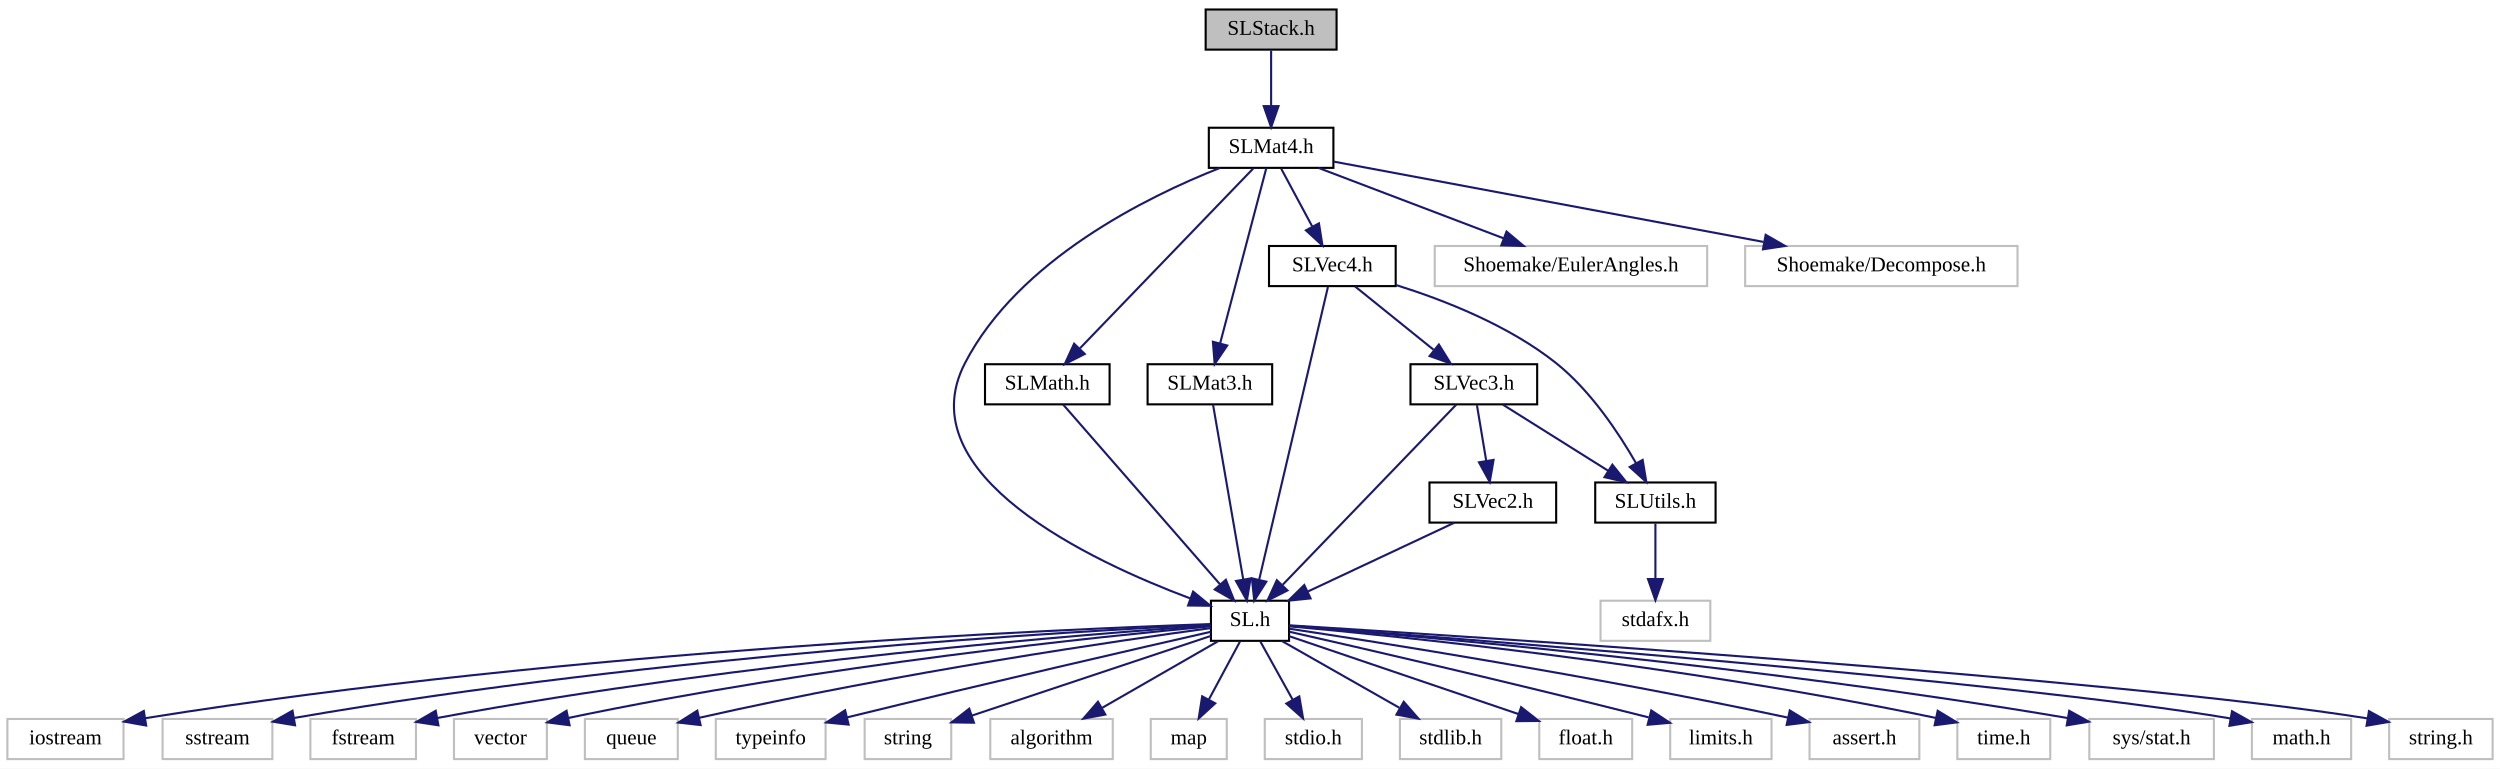
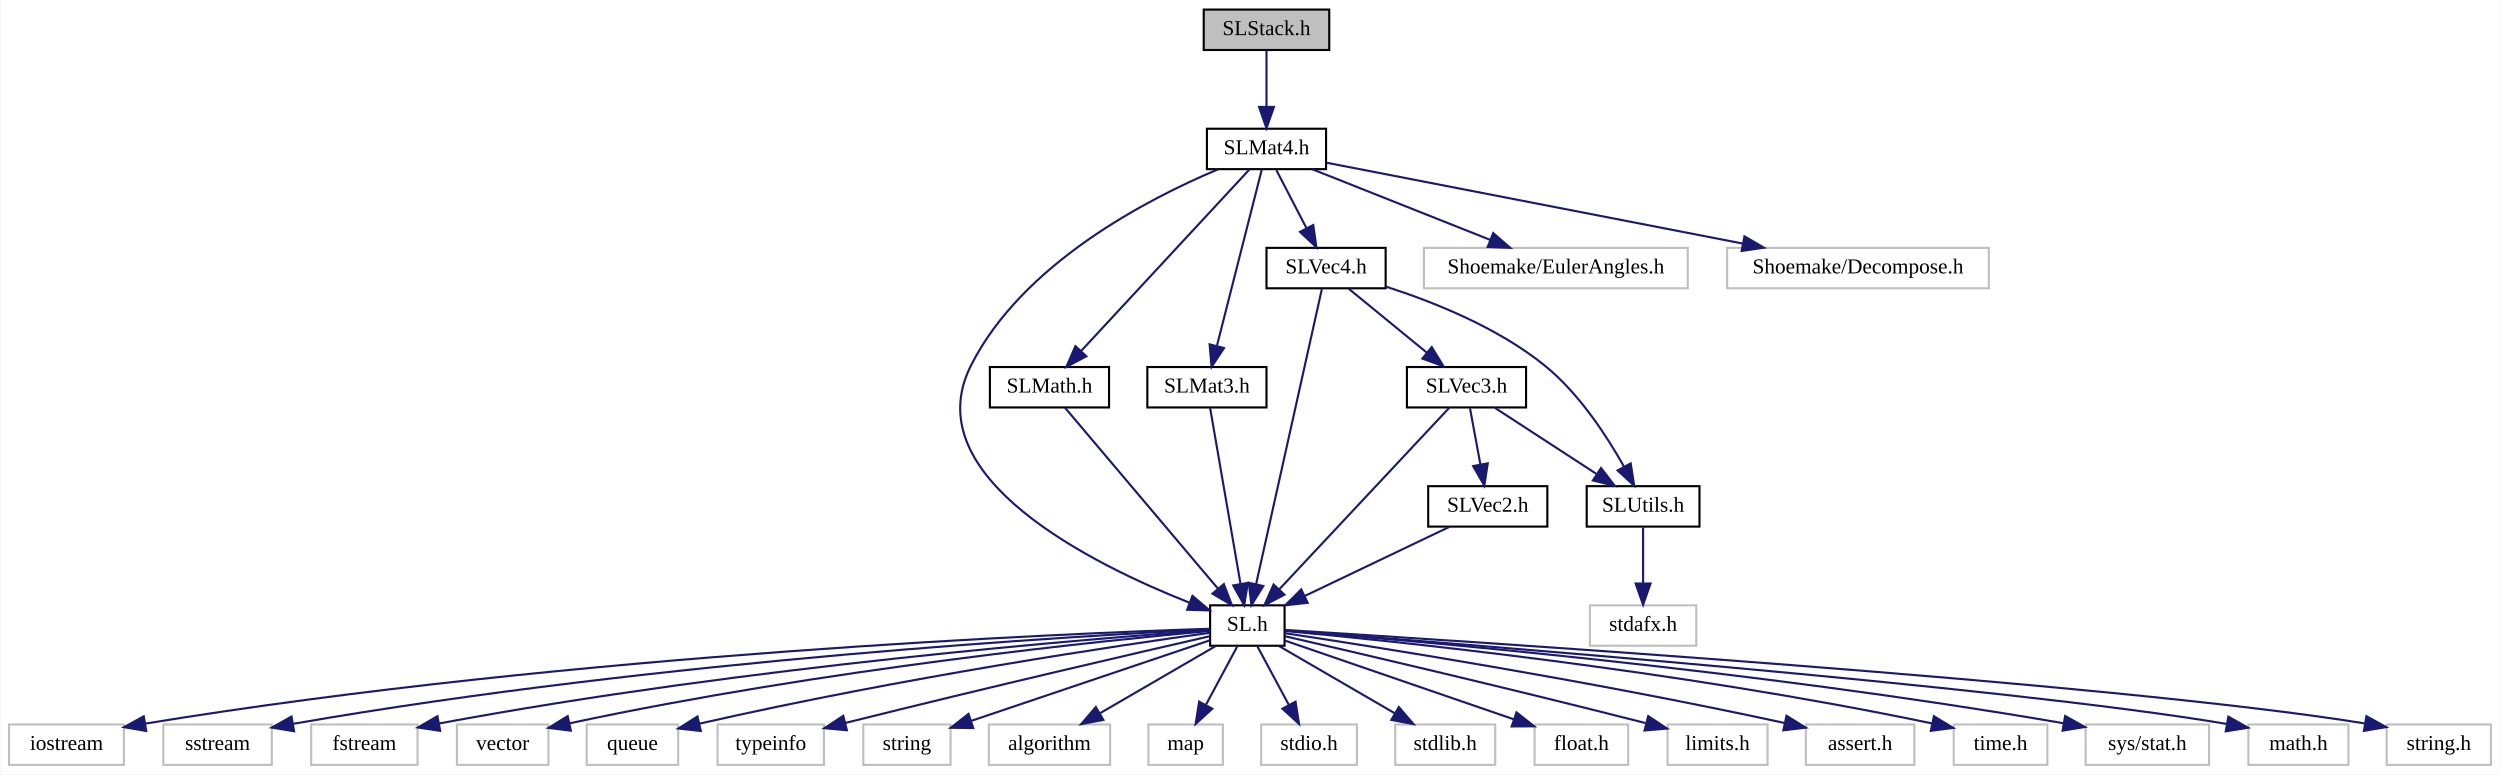
- <svg xmlns="http://www.w3.org/2000/svg" xmlns:xlink="http://www.w3.org/1999/xlink" width="1184pt" height="364pt" viewBox="0.00 0.00 1184.00 364.00">
+ <svg xmlns="http://www.w3.org/2000/svg" xmlns:xlink="http://www.w3.org/1999/xlink" width="1175pt" height="364pt" viewBox="0.00 0.00 1174.50 364.00">
  <g id="graph0" class="graph" transform="scale(1 1) rotate(0) translate(4 360)">
-     <polygon fill="white" stroke="none" points="-4,4 -4,-360 1180,-360 1180,4 -4,4" />
+     <polygon fill="white" stroke="none" points="-4,4 -4,-360 1170.5,-360 1170.5,4 -4,4" />
    <g id="node1" class="node">
-       <polygon fill="#bfbfbf" stroke="black" points="567,-336.5 567,-355.5 629,-355.5 629,-336.5 567,-336.5" />
-       <text text-anchor="middle" x="598" y="-343.5" font-family="Arial.ttf" font-size="10.00">SLStack.h</text>
+       <polygon fill="#bfbfbf" stroke="black" points="561.5,-336.5 561.5,-355.5 620.5,-355.5 620.5,-336.5 561.5,-336.5" />
+       <text text-anchor="middle" x="591" y="-343.5" font-family="Arial.ttf" font-size="10.00">SLStack.h</text>
    </g>
    <g id="node2" class="node">
      <g id="a_node2">
        <a xlink:href="_s_l_mat4_8h.html" target="_top" xlink:title="SLMat4.h">
-           <polygon fill="white" stroke="black" points="568.5,-280.5 568.5,-299.5 627.5,-299.5 627.5,-280.5 568.5,-280.5" />
-           <text text-anchor="middle" x="598" y="-287.5" font-family="Arial.ttf" font-size="10.00">SLMat4.h</text>
+           <polygon fill="white" stroke="black" points="563,-280.5 563,-299.5 619,-299.5 619,-280.5 563,-280.5" />
+           <text text-anchor="middle" x="591" y="-287.5" font-family="Arial.ttf" font-size="10.00">SLMat4.h</text>
        </a>
      </g>
    </g>
    <g id="edge1" class="edge">
-       <path fill="none" stroke="midnightblue" d="M598,-336.083C598,-329.006 598,-318.861 598,-309.986" />
-       <polygon fill="midnightblue" stroke="midnightblue" points="601.5,-309.751 598,-299.751 594.5,-309.751 601.5,-309.751" />
+       <path fill="none" stroke="midnightblue" d="M591,-336.083C591,-329.006 591,-318.861 591,-309.986" />
+       <polygon fill="midnightblue" stroke="midnightblue" points="594.5,-309.751 591,-299.751 587.5,-309.751 594.5,-309.751" />
    </g>
    <g id="node3" class="node">
      <g id="a_node3">
        <a xlink:href="_s_l_8h.html" target="_top" xlink:title="SL.h">
-           <polygon fill="white" stroke="black" points="569.5,-56.5 569.5,-75.5 606.5,-75.5 606.5,-56.5 569.5,-56.5" />
-           <text text-anchor="middle" x="588" y="-63.5" font-family="Arial.ttf" font-size="10.00">SL.h</text>
+           <polygon fill="white" stroke="black" points="564.5,-56.5 564.5,-75.5 599.5,-75.5 599.5,-56.5 564.5,-56.5" />
+           <text text-anchor="middle" x="582" y="-63.5" font-family="Arial.ttf" font-size="10.00">SL.h</text>
        </a>
      </g>
    </g>
    <g id="edge2" class="edge">
-       <path fill="none" stroke="midnightblue" d="M573.668,-280.438C539.401,-266.893 478.286,-236.919 453,-188 425.667,-135.122 512.398,-94.334 559.578,-76.633" />
-       <polygon fill="midnightblue" stroke="midnightblue" points="561.061,-79.818 569.264,-73.113 558.67,-73.239 561.061,-79.818" />
+       <path fill="none" stroke="midnightblue" d="M568.158,-280.387C535.335,-266.601 476.131,-236.133 452,-188 425.857,-135.853 509.356,-94.697 554.718,-76.767" />
+       <polygon fill="midnightblue" stroke="midnightblue" points="556.204,-79.946 564.292,-73.102 553.702,-73.408 556.204,-79.946" />
    </g>
    <g id="node22" class="node">
      <g id="a_node22">
        <a xlink:href="_s_l_math_8h.html" target="_top" xlink:title="SLMath.h">
-           <polygon fill="white" stroke="black" points="462.5,-168.5 462.5,-187.5 521.5,-187.5 521.5,-168.5 462.5,-168.5" />
-           <text text-anchor="middle" x="492" y="-175.5" font-family="Arial.ttf" font-size="10.00">SLMath.h</text>
+           <polygon fill="white" stroke="black" points="461,-168.5 461,-187.5 517,-187.5 517,-168.5 461,-168.5" />
+           <text text-anchor="middle" x="489" y="-175.5" font-family="Arial.ttf" font-size="10.00">SLMath.h</text>
        </a>
      </g>
    </g>
    <g id="edge21" class="edge">
-       <path fill="none" stroke="midnightblue" d="M589.682,-280.368C571.957,-261.974 530.229,-218.671 507.468,-195.052" />
-       <polygon fill="midnightblue" stroke="midnightblue" points="509.738,-192.364 500.279,-187.591 504.698,-197.221 509.738,-192.364" />
+       <path fill="none" stroke="midnightblue" d="M582.996,-280.368C565.94,-261.974 525.786,-218.671 503.884,-195.052" />
+       <polygon fill="midnightblue" stroke="midnightblue" points="506.332,-192.544 496.967,-187.591 501.2,-197.304 506.332,-192.544" />
    </g>
    <g id="node23" class="node">
      <g id="a_node23">
        <a xlink:href="_s_l_mat3_8h.html" target="_top" xlink:title="SLMat3.h">
-           <polygon fill="white" stroke="black" points="539.5,-168.5 539.5,-187.5 598.5,-187.5 598.5,-168.5 539.5,-168.5" />
-           <text text-anchor="middle" x="569" y="-175.5" font-family="Arial.ttf" font-size="10.00">SLMat3.h</text>
+           <polygon fill="white" stroke="black" points="535,-168.5 535,-187.5 591,-187.5 591,-168.5 535,-168.5" />
+           <text text-anchor="middle" x="563" y="-175.5" font-family="Arial.ttf" font-size="10.00">SLMat3.h</text>
        </a>
      </g>
    </g>
    <g id="edge23" class="edge">
-       <path fill="none" stroke="midnightblue" d="M595.724,-280.368C591.023,-262.537 580.151,-221.295 573.817,-197.272" />
-       <polygon fill="midnightblue" stroke="midnightblue" points="577.199,-196.369 571.265,-187.591 570.43,-198.153 577.199,-196.369" />
+       <path fill="none" stroke="midnightblue" d="M588.803,-280.368C584.284,-262.617 573.861,-221.666 567.734,-197.597" />
+       <polygon fill="midnightblue" stroke="midnightblue" points="571.046,-196.419 565.187,-187.591 564.262,-198.146 571.046,-196.419" />
    </g>
    <g id="node24" class="node">
      <g id="a_node24">
        <a xlink:href="_s_l_vec4_8h.html" target="_top" xlink:title="SLVec4.h">
-           <polygon fill="white" stroke="black" points="597,-224.5 597,-243.5 657,-243.5 657,-224.5 597,-224.5" />
-           <text text-anchor="middle" x="627" y="-231.5" font-family="Arial.ttf" font-size="10.00">SLVec4.h</text>
+           <polygon fill="white" stroke="black" points="591,-224.5 591,-243.5 647,-243.5 647,-224.5 591,-224.5" />
+           <text text-anchor="middle" x="619" y="-231.5" font-family="Arial.ttf" font-size="10.00">SLVec4.h</text>
        </a>
      </g>
    </g>
    <g id="edge25" class="edge">
-       <path fill="none" stroke="midnightblue" d="M602.789,-280.083C606.758,-272.691 612.525,-261.953 617.435,-252.811" />
-       <polygon fill="midnightblue" stroke="midnightblue" points="620.653,-254.217 622.3,-243.751 614.486,-250.905 620.653,-254.217" />
+       <path fill="none" stroke="midnightblue" d="M595.624,-280.083C599.456,-272.691 605.024,-261.953 609.765,-252.811" />
+       <polygon fill="midnightblue" stroke="midnightblue" points="612.966,-254.24 614.462,-243.751 606.752,-251.018 612.966,-254.24" />
    </g>
    <g id="node29" class="node">
-       <polygon fill="white" stroke="#bfbfbf" points="675.5,-224.5 675.5,-243.5 804.5,-243.5 804.5,-224.5 675.5,-224.5" />
-       <text text-anchor="middle" x="740" y="-231.5" font-family="Arial.ttf" font-size="10.00">Shoemake/EulerAngles.h</text>
+       <polygon fill="white" stroke="#bfbfbf" points="665,-224.5 665,-243.5 789,-243.5 789,-224.5 665,-224.5" />
+       <text text-anchor="middle" x="727" y="-231.5" font-family="Arial.ttf" font-size="10.00">Shoemake/EulerAngles.h</text>
    </g>
    <g id="edge34" class="edge">
-       <path fill="none" stroke="midnightblue" d="M620.5,-280.444C644.077,-271.478 681.322,-257.314 707.964,-247.183" />
-       <polygon fill="midnightblue" stroke="midnightblue" points="709.502,-250.342 717.605,-243.516 707.014,-243.8 709.502,-250.342" />
+       <path fill="none" stroke="midnightblue" d="M612.55,-280.444C635.031,-271.517 670.488,-257.439 695.98,-247.317" />
+       <polygon fill="midnightblue" stroke="midnightblue" points="697.549,-250.46 705.551,-243.516 694.965,-243.954 697.549,-250.46" />
    </g>
    <g id="node30" class="node">
-       <polygon fill="white" stroke="#bfbfbf" points="822.5,-224.5 822.5,-243.5 951.5,-243.5 951.5,-224.5 822.5,-224.5" />
-       <text text-anchor="middle" x="887" y="-231.5" font-family="Arial.ttf" font-size="10.00">Shoemake/Decompose.h</text>
+       <polygon fill="white" stroke="#bfbfbf" points="807.5,-224.5 807.5,-243.5 930.5,-243.5 930.5,-224.5 807.5,-224.5" />
+       <text text-anchor="middle" x="869" y="-231.5" font-family="Arial.ttf" font-size="10.00">Shoemake/Decompose.h</text>
    </g>
    <g id="edge35" class="edge">
-       <path fill="none" stroke="midnightblue" d="M627.57,-283.475C675.371,-274.543 770.394,-256.788 831.213,-245.424" />
-       <polygon fill="midnightblue" stroke="midnightblue" points="832.223,-248.796 841.41,-243.519 830.937,-241.915 832.223,-248.796" />
+       <path fill="none" stroke="midnightblue" d="M619.186,-283.525C664.988,-274.628 756.341,-256.883 814.971,-245.495" />
+       <polygon fill="midnightblue" stroke="midnightblue" points="815.653,-248.928 824.802,-243.585 814.319,-242.056 815.653,-248.928" />
    </g>
    <g id="node4" class="node">
-       <polygon fill="white" stroke="#bfbfbf" points="-0.5,-0.5 -0.5,-19.5 54.5,-19.5 54.5,-0.5 -0.5,-0.5" />
+       <polygon fill="white" stroke="#bfbfbf" points="0,-0.5 0,-19.5 54,-19.5 54,-0.5 0,-0.5" />
      <text text-anchor="middle" x="27" y="-7.5" font-family="Arial.ttf" font-size="10.00">iostream</text>
    </g>
    <g id="edge3" class="edge">
-       <path fill="none" stroke="midnightblue" d="M569.308,-64.428C502.289,-62.162 267.716,-52.381 64.734,-19.858" />
-       <polygon fill="midnightblue" stroke="midnightblue" points="65.219,-16.391 54.787,-18.242 64.096,-23.3 65.219,-16.391" />
+       <path fill="none" stroke="midnightblue" d="M564.4,-64.485C499.255,-62.368 265.607,-52.914 63.913,-19.887" />
+       <polygon fill="midnightblue" stroke="midnightblue" points="64.469,-16.432 54.03,-18.246 63.321,-23.337 64.469,-16.432" />
    </g>
    <g id="node5" class="node">
-       <polygon fill="white" stroke="#bfbfbf" points="73,-0.5 73,-19.5 125,-19.5 125,-0.5 73,-0.5" />
-       <text text-anchor="middle" x="99" y="-7.5" font-family="Arial.ttf" font-size="10.00">sstream</text>
+       <polygon fill="white" stroke="#bfbfbf" points="72.5,-0.5 72.5,-19.5 123.5,-19.5 123.5,-0.5 72.5,-0.5" />
+       <text text-anchor="middle" x="98" y="-7.5" font-family="Arial.ttf" font-size="10.00">sstream</text>
    </g>
    <g id="edge4" class="edge">
-       <path fill="none" stroke="midnightblue" d="M569.265,-64.171C508.162,-61.253 309.076,-50.059 135.366,-19.989" />
-       <polygon fill="midnightblue" stroke="midnightblue" points="135.734,-16.501 125.279,-18.217 134.522,-23.395 135.734,-16.501" />
+       <path fill="none" stroke="midnightblue" d="M564.324,-64.195C504.919,-61.286 306.963,-49.968 133.584,-19.816" />
+       <polygon fill="midnightblue" stroke="midnightblue" points="133.972,-16.33 123.516,-18.038 132.755,-23.224 133.972,-16.33" />
    </g>
    <g id="node6" class="node">
-       <polygon fill="white" stroke="#bfbfbf" points="143,-0.5 143,-19.5 193,-19.5 193,-0.5 143,-0.5" />
-       <text text-anchor="middle" x="168" y="-7.5" font-family="Arial.ttf" font-size="10.00">fstream</text>
+       <polygon fill="white" stroke="#bfbfbf" points="142,-0.5 142,-19.5 192,-19.5 192,-0.5 142,-0.5" />
+       <text text-anchor="middle" x="167" y="-7.5" font-family="Arial.ttf" font-size="10.00">fstream</text>
    </g>
    <g id="edge5" class="edge">
-       <path fill="none" stroke="midnightblue" d="M569.377,-63.776C514.652,-59.982 349.511,-47.12 203.212,-19.981" />
-       <polygon fill="midnightblue" stroke="midnightblue" points="203.634,-16.499 193.159,-18.088 202.339,-23.378 203.634,-16.499" />
+       <path fill="none" stroke="midnightblue" d="M564.397,-63.81C511.191,-60.027 347.301,-47.016 202.135,-19.97" />
+       <polygon fill="midnightblue" stroke="midnightblue" points="202.636,-16.503 192.16,-18.084 201.336,-23.381 202.636,-16.503" />
    </g>
    <g id="node7" class="node">
-       <polygon fill="white" stroke="#bfbfbf" points="211,-0.5 211,-19.5 255,-19.5 255,-0.5 211,-0.5" />
-       <text text-anchor="middle" x="233" y="-7.5" font-family="Arial.ttf" font-size="10.00">vector</text>
+       <polygon fill="white" stroke="#bfbfbf" points="210.5,-0.5 210.5,-19.5 253.5,-19.5 253.5,-0.5 210.5,-0.5" />
+       <text text-anchor="middle" x="232" y="-7.5" font-family="Arial.ttf" font-size="10.00">vector</text>
    </g>
    <g id="edge6" class="edge">
-       <path fill="none" stroke="midnightblue" d="M569.207,-63.349C520.488,-58.868 386.033,-45.224 265.051,-19.956" />
-       <polygon fill="midnightblue" stroke="midnightblue" points="265.762,-16.53 255.253,-17.878 264.309,-23.377 265.762,-16.53" />
+       <path fill="none" stroke="midnightblue" d="M564.491,-63.48C517.323,-59.189 383.579,-45.727 263.611,-20.077" />
+       <polygon fill="midnightblue" stroke="midnightblue" points="264.043,-16.589 253.528,-17.885 262.556,-23.429 264.043,-16.589" />
    </g>
    <g id="node8" class="node">
-       <polygon fill="white" stroke="#bfbfbf" points="273,-0.5 273,-19.5 317,-19.5 317,-0.5 273,-0.5" />
-       <text text-anchor="middle" x="295" y="-7.5" font-family="Arial.ttf" font-size="10.00">queue</text>
+       <polygon fill="white" stroke="#bfbfbf" points="271.5,-0.5 271.5,-19.5 314.5,-19.5 314.5,-0.5 271.5,-0.5" />
+       <text text-anchor="middle" x="293" y="-7.5" font-family="Arial.ttf" font-size="10.00">queue</text>
    </g>
    <g id="edge7" class="edge">
-       <path fill="none" stroke="midnightblue" d="M569.434,-62.544C527.789,-56.88 423.628,-41.859 327.179,-20.061" />
-       <polygon fill="midnightblue" stroke="midnightblue" points="327.802,-16.613 317.272,-17.791 326.238,-23.436 327.802,-16.613" />
+       <path fill="none" stroke="midnightblue" d="M564.348,-62.605C523.777,-56.956 420.634,-41.779 324.48,-19.88" />
+       <polygon fill="midnightblue" stroke="midnightblue" points="325.132,-16.438 314.601,-17.6 323.557,-23.259 325.132,-16.438" />
    </g>
    <g id="node9" class="node">
-       <polygon fill="white" stroke="#bfbfbf" points="335,-0.5 335,-19.5 387,-19.5 387,-0.5 335,-0.5" />
-       <text text-anchor="middle" x="361" y="-7.5" font-family="Arial.ttf" font-size="10.00">typeinfo</text>
+       <polygon fill="white" stroke="#bfbfbf" points="333,-0.5 333,-19.5 383,-19.5 383,-0.5 333,-0.5" />
+       <text text-anchor="middle" x="358" y="-7.5" font-family="Arial.ttf" font-size="10.00">typeinfo</text>
    </g>
    <g id="edge8" class="edge">
-       <path fill="none" stroke="midnightblue" d="M569.434,-60.788C536.667,-53.325 466.214,-37.146 397.098,-20.233" />
-       <polygon fill="midnightblue" stroke="midnightblue" points="397.904,-16.827 387.358,-17.842 396.235,-23.625 397.904,-16.827" />
+       <path fill="none" stroke="midnightblue" d="M564.412,-60.997C532.341,-53.663 461.998,-37.418 392.961,-20.194" />
+       <polygon fill="midnightblue" stroke="midnightblue" points="393.783,-16.792 383.232,-17.758 392.082,-23.582 393.783,-16.792" />
    </g>
    <g id="node10" class="node">
-       <polygon fill="white" stroke="#bfbfbf" points="405.5,-0.5 405.5,-19.5 446.5,-19.5 446.5,-0.5 405.5,-0.5" />
-       <text text-anchor="middle" x="426" y="-7.5" font-family="Arial.ttf" font-size="10.00">string</text>
+       <polygon fill="white" stroke="#bfbfbf" points="401.5,-0.5 401.5,-19.5 442.5,-19.5 442.5,-0.5 401.5,-0.5" />
+       <text text-anchor="middle" x="422" y="-7.5" font-family="Arial.ttf" font-size="10.00">string</text>
    </g>
    <g id="edge9" class="edge">
-       <path fill="none" stroke="midnightblue" d="M569.417,-58.806C541.775,-49.592 489.527,-32.175 456.305,-21.102" />
-       <polygon fill="midnightblue" stroke="midnightblue" points="457.247,-17.727 446.654,-17.884 455.034,-24.367 457.247,-17.727" />
+       <path fill="none" stroke="midnightblue" d="M564.266,-59.015C537.205,-49.882 485.269,-32.353 452.194,-21.19" />
+       <polygon fill="midnightblue" stroke="midnightblue" points="453.177,-17.828 442.583,-17.947 450.939,-24.461 453.177,-17.828" />
    </g>
    <g id="node11" class="node">
-       <polygon fill="white" stroke="#bfbfbf" points="465,-0.5 465,-19.5 523,-19.5 523,-0.5 465,-0.5" />
-       <text text-anchor="middle" x="494" y="-7.5" font-family="Arial.ttf" font-size="10.00">algorithm</text>
+       <polygon fill="white" stroke="#bfbfbf" points="460.5,-0.5 460.5,-19.5 517.5,-19.5 517.5,-0.5 460.5,-0.5" />
+       <text text-anchor="middle" x="489" y="-7.5" font-family="Arial.ttf" font-size="10.00">algorithm</text>
    </g>
    <g id="edge10" class="edge">
-       <path fill="none" stroke="midnightblue" d="M572.897,-56.324C558.097,-47.822 535.306,-34.729 518.018,-24.797" />
-       <polygon fill="midnightblue" stroke="midnightblue" points="519.48,-21.601 509.065,-19.654 515.993,-27.671 519.48,-21.601" />
+       <path fill="none" stroke="midnightblue" d="M567.058,-56.324C552.415,-47.822 529.866,-34.729 512.762,-24.797" />
+       <polygon fill="midnightblue" stroke="midnightblue" points="514.31,-21.649 503.905,-19.654 510.795,-27.703 514.31,-21.649" />
    </g>
    <g id="node12" class="node">
-       <polygon fill="white" stroke="#bfbfbf" points="541,-0.5 541,-19.5 577,-19.5 577,-0.5 541,-0.5" />
-       <text text-anchor="middle" x="559" y="-7.5" font-family="Arial.ttf" font-size="10.00">map</text>
+       <polygon fill="white" stroke="#bfbfbf" points="535.5,-0.5 535.5,-19.5 570.5,-19.5 570.5,-0.5 535.5,-0.5" />
+       <text text-anchor="middle" x="553" y="-7.5" font-family="Arial.ttf" font-size="10.00">map</text>
    </g>
    <g id="edge11" class="edge">
-       <path fill="none" stroke="midnightblue" d="M583.211,-56.083C579.242,-48.691 573.475,-37.953 568.565,-28.811" />
-       <polygon fill="midnightblue" stroke="midnightblue" points="571.514,-26.905 563.7,-19.751 565.347,-30.217 571.514,-26.905" />
+       <path fill="none" stroke="midnightblue" d="M577.211,-56.083C573.242,-48.691 567.475,-37.953 562.565,-28.811" />
+       <polygon fill="midnightblue" stroke="midnightblue" points="565.514,-26.905 557.7,-19.751 559.347,-30.217 565.514,-26.905" />
    </g>
    <g id="node13" class="node">
-       <polygon fill="white" stroke="#bfbfbf" points="595,-0.5 595,-19.5 641,-19.5 641,-0.5 595,-0.5" />
-       <text text-anchor="middle" x="618" y="-7.5" font-family="Arial.ttf" font-size="10.00">stdio.h</text>
+       <polygon fill="white" stroke="#bfbfbf" points="588.5,-0.5 588.5,-19.5 633.5,-19.5 633.5,-0.5 588.5,-0.5" />
+       <text text-anchor="middle" x="611" y="-7.5" font-family="Arial.ttf" font-size="10.00">stdio.h</text>
    </g>
    <g id="edge12" class="edge">
-       <path fill="none" stroke="midnightblue" d="M592.954,-56.083C597.104,-48.613 603.153,-37.724 608.267,-28.52" />
-       <polygon fill="midnightblue" stroke="midnightblue" points="611.341,-30.192 613.138,-19.751 605.222,-26.793 611.341,-30.192" />
+       <path fill="none" stroke="midnightblue" d="M586.789,-56.083C590.758,-48.691 596.525,-37.953 601.435,-28.811" />
+       <polygon fill="midnightblue" stroke="midnightblue" points="604.653,-30.217 606.3,-19.751 598.486,-26.905 604.653,-30.217" />
    </g>
    <g id="node14" class="node">
-       <polygon fill="white" stroke="#bfbfbf" points="659,-0.5 659,-19.5 707,-19.5 707,-0.5 659,-0.5" />
-       <text text-anchor="middle" x="683" y="-7.5" font-family="Arial.ttf" font-size="10.00">stdlib.h</text>
+       <polygon fill="white" stroke="#bfbfbf" points="651.5,-0.5 651.5,-19.5 698.5,-19.5 698.5,-0.5 651.5,-0.5" />
+       <text text-anchor="middle" x="675" y="-7.5" font-family="Arial.ttf" font-size="10.00">stdlib.h</text>
    </g>
    <g id="edge13" class="edge">
-       <path fill="none" stroke="midnightblue" d="M603.263,-56.324C618.221,-47.822 641.255,-34.729 658.727,-24.797" />
-       <polygon fill="midnightblue" stroke="midnightblue" points="660.81,-27.639 667.774,-19.654 657.351,-21.553 660.81,-27.639" />
+       <path fill="none" stroke="midnightblue" d="M596.942,-56.324C611.585,-47.822 634.134,-34.729 651.238,-24.797" />
+       <polygon fill="midnightblue" stroke="midnightblue" points="653.205,-27.703 660.095,-19.654 649.69,-21.649 653.205,-27.703" />
    </g>
    <g id="node15" class="node">
-       <polygon fill="white" stroke="#bfbfbf" points="725,-0.5 725,-19.5 769,-19.5 769,-0.5 725,-0.5" />
-       <text text-anchor="middle" x="747" y="-7.5" font-family="Arial.ttf" font-size="10.00">float.h</text>
+       <polygon fill="white" stroke="#bfbfbf" points="717,-0.5 717,-19.5 761,-19.5 761,-0.5 717,-0.5" />
+       <text text-anchor="middle" x="739" y="-7.5" font-family="Arial.ttf" font-size="10.00">float.h</text>
    </g>
    <g id="edge14" class="edge">
-       <path fill="none" stroke="midnightblue" d="M606.551,-58.7C633.202,-49.648 682.694,-32.84 715.237,-21.787" />
-       <polygon fill="midnightblue" stroke="midnightblue" points="716.405,-25.087 724.749,-18.557 714.154,-18.459 716.405,-25.087" />
+       <path fill="none" stroke="midnightblue" d="M599.705,-58.91C625.795,-49.937 674.973,-33.022 707.362,-21.882" />
+       <polygon fill="midnightblue" stroke="midnightblue" points="708.512,-25.188 716.83,-18.625 706.236,-18.568 708.512,-25.188" />
    </g>
    <g id="node16" class="node">
-       <polygon fill="white" stroke="#bfbfbf" points="787,-0.5 787,-19.5 835,-19.5 835,-0.5 787,-0.5" />
-       <text text-anchor="middle" x="811" y="-7.5" font-family="Arial.ttf" font-size="10.00">limits.h</text>
+       <polygon fill="white" stroke="#bfbfbf" points="779.5,-0.5 779.5,-19.5 826.5,-19.5 826.5,-0.5 779.5,-0.5" />
+       <text text-anchor="middle" x="803" y="-7.5" font-family="Arial.ttf" font-size="10.00">limits.h</text>
    </g>
    <g id="edge15" class="edge">
-       <path fill="none" stroke="midnightblue" d="M606.66,-60.8C639.167,-53.437 708.511,-37.525 776.81,-20.24" />
-       <polygon fill="midnightblue" stroke="midnightblue" points="778.045,-23.537 786.874,-17.68 776.32,-16.753 778.045,-23.537" />
+       <path fill="none" stroke="midnightblue" d="M599.67,-60.965C631.474,-53.661 700.678,-37.582 769.14,-20.158" />
+       <polygon fill="midnightblue" stroke="midnightblue" points="770.409,-23.446 779.231,-17.578 768.675,-16.664 770.409,-23.446" />
    </g>
    <g id="node17" class="node">
-       <polygon fill="white" stroke="#bfbfbf" points="853,-0.5 853,-19.5 905,-19.5 905,-0.5 853,-0.5" />
-       <text text-anchor="middle" x="879" y="-7.5" font-family="Arial.ttf" font-size="10.00">assert.h</text>
+       <polygon fill="white" stroke="#bfbfbf" points="844.5,-0.5 844.5,-19.5 895.5,-19.5 895.5,-0.5 844.5,-0.5" />
+       <text text-anchor="middle" x="870" y="-7.5" font-family="Arial.ttf" font-size="10.00">assert.h</text>
    </g>
    <g id="edge16" class="edge">
-       <path fill="none" stroke="midnightblue" d="M606.727,-62.219C647.706,-56.026 748.571,-40.197 842.712,-20.146" />
-       <polygon fill="midnightblue" stroke="midnightblue" points="843.639,-23.527 852.679,-18.002 842.166,-16.684 843.639,-23.527" />
+       <path fill="none" stroke="midnightblue" d="M599.652,-62.392C639.699,-56.367 740.656,-40.565 834.502,-20.191" />
+       <polygon fill="midnightblue" stroke="midnightblue" points="835.419,-23.574 844.436,-18.012 833.918,-16.736 835.419,-23.574" />
    </g>
    <g id="node18" class="node">
-       <polygon fill="white" stroke="#bfbfbf" points="923,-0.5 923,-19.5 967,-19.5 967,-0.5 923,-0.5" />
-       <text text-anchor="middle" x="945" y="-7.5" font-family="Arial.ttf" font-size="10.00">time.h</text>
+       <polygon fill="white" stroke="#bfbfbf" points="914,-0.5 914,-19.5 958,-19.5 958,-0.5 914,-0.5" />
+       <text text-anchor="middle" x="936" y="-7.5" font-family="Arial.ttf" font-size="10.00">time.h</text>
    </g>
    <g id="edge17" class="edge">
-       <path fill="none" stroke="midnightblue" d="M606.545,-63.393C655.254,-58.974 790.916,-45.381 912.871,-19.971" />
-       <polygon fill="midnightblue" stroke="midnightblue" points="913.689,-23.375 922.747,-17.88 912.239,-16.527 913.689,-23.375" />
+       <path fill="none" stroke="midnightblue" d="M599.662,-63.442C647.292,-59.053 782.449,-45.355 903.911,-19.965" />
+       <polygon fill="midnightblue" stroke="midnightblue" points="904.692,-23.378 913.747,-17.877 903.238,-16.53 904.692,-23.378" />
    </g>
    <g id="node19" class="node">
-       <polygon fill="white" stroke="#bfbfbf" points="985.5,-0.5 985.5,-19.5 1044.5,-19.5 1044.5,-0.5 985.5,-0.5" />
-       <text text-anchor="middle" x="1015" y="-7.5" font-family="Arial.ttf" font-size="10.00">sys/stat.h</text>
+       <polygon fill="white" stroke="#bfbfbf" points="976,-0.5 976,-19.5 1034,-19.5 1034,-0.5 976,-0.5" />
+       <text text-anchor="middle" x="1005" y="-7.5" font-family="Arial.ttf" font-size="10.00">sys/stat.h</text>
    </g>
    <g id="edge18" class="edge">
-       <path fill="none" stroke="midnightblue" d="M606.682,-63.576C661.587,-59.236 827.33,-45.025 975.103,-19.967" />
-       <polygon fill="midnightblue" stroke="midnightblue" points="975.996,-23.365 985.259,-18.223 974.811,-16.466 975.996,-23.365" />
+       <path fill="none" stroke="midnightblue" d="M599.759,-63.663C653.44,-59.469 818.84,-45.414 965.531,-20.081" />
+       <polygon fill="midnightblue" stroke="midnightblue" points="966.365,-23.488 975.612,-18.317 965.158,-16.593 966.365,-23.488" />
    </g>
    <g id="node20" class="node">
-       <polygon fill="white" stroke="#bfbfbf" points="1062.5,-0.5 1062.5,-19.5 1109.5,-19.5 1109.5,-0.5 1062.5,-0.5" />
-       <text text-anchor="middle" x="1086" y="-7.5" font-family="Arial.ttf" font-size="10.00">math.h</text>
+       <polygon fill="white" stroke="#bfbfbf" points="1052.5,-0.5 1052.5,-19.5 1099.5,-19.5 1099.5,-0.5 1052.5,-0.5" />
+       <text text-anchor="middle" x="1076" y="-7.5" font-family="Arial.ttf" font-size="10.00">math.h</text>
    </g>
    <g id="edge19" class="edge">
-       <path fill="none" stroke="midnightblue" d="M606.755,-63.613C679.916,-58.139 946.855,-37.553 1052.33,-19.745" />
-       <polygon fill="midnightblue" stroke="midnightblue" points="1053.08,-23.166 1062.32,-17.976 1051.86,-16.274 1053.08,-23.166" />
+       <path fill="none" stroke="midnightblue" d="M599.589,-63.684C670.636,-58.306 937.238,-37.537 1042.37,-19.741" />
+       <polygon fill="midnightblue" stroke="midnightblue" points="1043.08,-23.168 1052.32,-17.973 1041.86,-16.276 1043.08,-23.168" />
    </g>
    <g id="node21" class="node">
-       <polygon fill="white" stroke="#bfbfbf" points="1127.5,-0.5 1127.5,-19.5 1176.5,-19.5 1176.5,-0.5 1127.5,-0.5" />
-       <text text-anchor="middle" x="1152" y="-7.5" font-family="Arial.ttf" font-size="10.00">string.h</text>
+       <polygon fill="white" stroke="#bfbfbf" points="1117.5,-0.5 1117.5,-19.5 1166.5,-19.5 1166.5,-0.5 1117.5,-0.5" />
+       <text text-anchor="middle" x="1142" y="-7.5" font-family="Arial.ttf" font-size="10.00">string.h</text>
    </g>
    <g id="edge20" class="edge">
-       <path fill="none" stroke="midnightblue" d="M606.541,-63.861C685.899,-58.921 997.936,-38.82 1117.29,-19.755" />
-       <polygon fill="midnightblue" stroke="midnightblue" points="1117.94,-23.195 1127.23,-18.091 1116.79,-16.291 1117.94,-23.195" />
+       <path fill="none" stroke="midnightblue" d="M599.63,-63.926C677.13,-59.139 988.611,-39.215 1107.06,-20.006" />
+       <polygon fill="midnightblue" stroke="midnightblue" points="1107.97,-23.4 1117.24,-18.269 1106.8,-16.5 1107.97,-23.4" />
    </g>
    <g id="edge22" class="edge">
-       <path fill="none" stroke="midnightblue" d="M499.533,-168.368C515.516,-150.055 553.048,-107.049 573.72,-83.362" />
-       <polygon fill="midnightblue" stroke="midnightblue" points="576.564,-85.427 580.502,-75.591 571.29,-80.824 576.564,-85.427" />
+       <path fill="none" stroke="midnightblue" d="M496.298,-168.368C511.781,-150.055 548.14,-107.049 568.166,-83.362" />
+       <polygon fill="midnightblue" stroke="midnightblue" points="570.953,-85.488 574.736,-75.591 565.607,-80.968 570.953,-85.488" />
    </g>
    <g id="edge24" class="edge">
-       <path fill="none" stroke="midnightblue" d="M570.491,-168.368C573.557,-150.617 580.63,-109.666 584.788,-85.597" />
-       <polygon fill="midnightblue" stroke="midnightblue" points="588.263,-86.041 586.516,-75.591 581.365,-84.85 588.263,-86.041" />
+       <path fill="none" stroke="midnightblue" d="M564.491,-168.368C567.557,-150.617 574.63,-109.666 578.788,-85.597" />
+       <polygon fill="midnightblue" stroke="midnightblue" points="582.263,-86.041 580.516,-75.591 575.365,-84.85 582.263,-86.041" />
    </g>
    <g id="edge26" class="edge">
-       <path fill="none" stroke="midnightblue" d="M624.903,-224.075C618.764,-197.945 600.736,-121.211 592.364,-85.577" />
-       <polygon fill="midnightblue" stroke="midnightblue" points="595.707,-84.502 590.013,-75.568 588.893,-86.104 595.707,-84.502" />
+       <path fill="none" stroke="midnightblue" d="M617.011,-224.075C611.187,-197.945 594.083,-121.211 586.141,-85.577" />
+       <polygon fill="midnightblue" stroke="midnightblue" points="589.502,-84.567 583.91,-75.568 582.669,-86.09 589.502,-84.567" />
    </g>
    <g id="node25" class="node">
      <g id="a_node25">
        <a xlink:href="_s_l_vec3_8h.html" target="_top" xlink:title="SLVec3.h">
-           <polygon fill="white" stroke="black" points="664,-168.5 664,-187.5 724,-187.5 724,-168.5 664,-168.5" />
-           <text text-anchor="middle" x="694" y="-175.5" font-family="Arial.ttf" font-size="10.00">SLVec3.h</text>
+           <polygon fill="white" stroke="black" points="657,-168.5 657,-187.5 713,-187.5 713,-168.5 657,-168.5" />
+           <text text-anchor="middle" x="685" y="-175.5" font-family="Arial.ttf" font-size="10.00">SLVec3.h</text>
        </a>
      </g>
    </g>
    <g id="edge27" class="edge">
-       <path fill="none" stroke="midnightblue" d="M637.765,-224.324C647.766,-216.263 662.887,-204.077 674.93,-194.369" />
-       <polygon fill="midnightblue" stroke="midnightblue" points="677.45,-196.834 683.039,-187.834 673.057,-191.384 677.45,-196.834" />
+       <path fill="none" stroke="midnightblue" d="M629.604,-224.324C639.456,-216.263 654.351,-204.077 666.215,-194.369" />
+       <polygon fill="midnightblue" stroke="midnightblue" points="668.68,-196.875 674.203,-187.834 664.247,-191.457 668.68,-196.875" />
    </g>
    <g id="node27" class="node">
      <g id="a_node27">
        <a xlink:href="_s_l_utils_8h.html" target="_top" xlink:title="SLUtils.h">
-           <polygon fill="white" stroke="black" points="751.5,-112.5 751.5,-131.5 808.5,-131.5 808.5,-112.5 751.5,-112.5" />
-           <text text-anchor="middle" x="780" y="-119.5" font-family="Arial.ttf" font-size="10.00">SLUtils.h</text>
+           <polygon fill="white" stroke="black" points="741.5,-112.5 741.5,-131.5 794.5,-131.5 794.5,-112.5 741.5,-112.5" />
+           <text text-anchor="middle" x="768" y="-119.5" font-family="Arial.ttf" font-size="10.00">SLUtils.h</text>
        </a>
      </g>
    </g>
    <g id="edge33" class="edge">
-       <path fill="none" stroke="midnightblue" d="M657.189,-225.003C679.765,-217.943 710.49,-205.948 733,-188 749.278,-175.021 762.573,-155.034 770.817,-140.65" />
-       <polygon fill="midnightblue" stroke="midnightblue" points="773.961,-142.194 775.692,-131.742 767.821,-138.834 773.961,-142.194" />
+       <path fill="none" stroke="midnightblue" d="M647.02,-225.324C669.096,-218.262 699.756,-206.113 722,-188 738.026,-174.949 751.022,-154.974 759.061,-140.613" />
+       <polygon fill="midnightblue" stroke="midnightblue" points="762.187,-142.19 763.812,-131.721 756.012,-138.892 762.187,-142.19" />
    </g>
    <g id="edge28" class="edge">
-       <path fill="none" stroke="midnightblue" d="M685.682,-168.368C667.957,-149.974 626.229,-106.671 603.468,-83.052" />
-       <polygon fill="midnightblue" stroke="midnightblue" points="605.738,-80.364 596.279,-75.591 600.698,-85.221 605.738,-80.364" />
+       <path fill="none" stroke="midnightblue" d="M676.918,-168.368C659.694,-149.974 619.147,-106.671 597.03,-83.052" />
+       <polygon fill="midnightblue" stroke="midnightblue" points="599.435,-80.499 590.045,-75.591 594.325,-85.283 599.435,-80.499" />
    </g>
    <g id="node26" class="node">
      <g id="a_node26">
        <a xlink:href="_s_l_vec2_8h.html" target="_top" xlink:title="SLVec2.h">
-           <polygon fill="white" stroke="black" points="673,-112.5 673,-131.5 733,-131.5 733,-112.5 673,-112.5" />
-           <text text-anchor="middle" x="703" y="-119.5" font-family="Arial.ttf" font-size="10.00">SLVec2.h</text>
+           <polygon fill="white" stroke="black" points="667,-112.5 667,-131.5 723,-131.5 723,-112.5 667,-112.5" />
+           <text text-anchor="middle" x="695" y="-119.5" font-family="Arial.ttf" font-size="10.00">SLVec2.h</text>
        </a>
      </g>
    </g>
    <g id="edge29" class="edge">
-       <path fill="none" stroke="midnightblue" d="M695.486,-168.083C696.679,-160.927 698.394,-150.635 699.885,-141.691" />
-       <polygon fill="midnightblue" stroke="midnightblue" points="703.35,-142.19 701.541,-131.751 696.445,-141.04 703.35,-142.19" />
+       <path fill="none" stroke="midnightblue" d="M686.651,-168.083C687.976,-160.927 689.882,-150.635 691.539,-141.691" />
+       <polygon fill="midnightblue" stroke="midnightblue" points="695,-142.221 693.379,-131.751 688.117,-140.947 695,-142.221" />
    </g>
    <g id="edge31" class="edge">
-       <path fill="none" stroke="midnightblue" d="M707.817,-168.324C721.233,-159.9 741.824,-146.971 757.586,-137.074" />
-       <polygon fill="midnightblue" stroke="midnightblue" points="759.609,-139.936 766.217,-131.655 755.887,-134.008 759.609,-139.936" />
+       <path fill="none" stroke="midnightblue" d="M698.335,-168.324C711.162,-159.979 730.785,-147.212 745.94,-137.352" />
+       <polygon fill="midnightblue" stroke="midnightblue" points="748.224,-140.042 754.698,-131.655 744.407,-134.174 748.224,-140.042" />
    </g>
    <g id="edge30" class="edge">
-       <path fill="none" stroke="midnightblue" d="M684.778,-112.444C666.104,-103.675 636.844,-89.936 615.383,-79.858" />
-       <polygon fill="midnightblue" stroke="midnightblue" points="616.676,-76.599 606.137,-75.516 613.701,-82.935 616.676,-76.599" />
+       <path fill="none" stroke="midnightblue" d="M677.095,-112.444C658.746,-103.675 629.995,-89.936 608.906,-79.858" />
+       <polygon fill="midnightblue" stroke="midnightblue" points="610.353,-76.67 599.821,-75.516 607.335,-82.986 610.353,-76.67" />
    </g>
    <g id="node28" class="node">
-       <polygon fill="white" stroke="#bfbfbf" points="754,-56.5 754,-75.5 806,-75.5 806,-56.5 754,-56.5" />
-       <text text-anchor="middle" x="780" y="-63.5" font-family="Arial.ttf" font-size="10.00">stdafx.h</text>
+       <polygon fill="white" stroke="#bfbfbf" points="743,-56.5 743,-75.5 793,-75.5 793,-56.5 743,-56.5" />
+       <text text-anchor="middle" x="768" y="-63.5" font-family="Arial.ttf" font-size="10.00">stdafx.h</text>
    </g>
    <g id="edge32" class="edge">
-       <path fill="none" stroke="midnightblue" d="M780,-112.083C780,-105.006 780,-94.861 780,-85.987" />
-       <polygon fill="midnightblue" stroke="midnightblue" points="783.5,-85.751 780,-75.751 776.5,-85.751 783.5,-85.751" />
+       <path fill="none" stroke="midnightblue" d="M768,-112.083C768,-105.006 768,-94.861 768,-85.987" />
+       <polygon fill="midnightblue" stroke="midnightblue" points="771.5,-85.751 768,-75.751 764.5,-85.751 771.5,-85.751" />
    </g>
  </g>
</svg>
